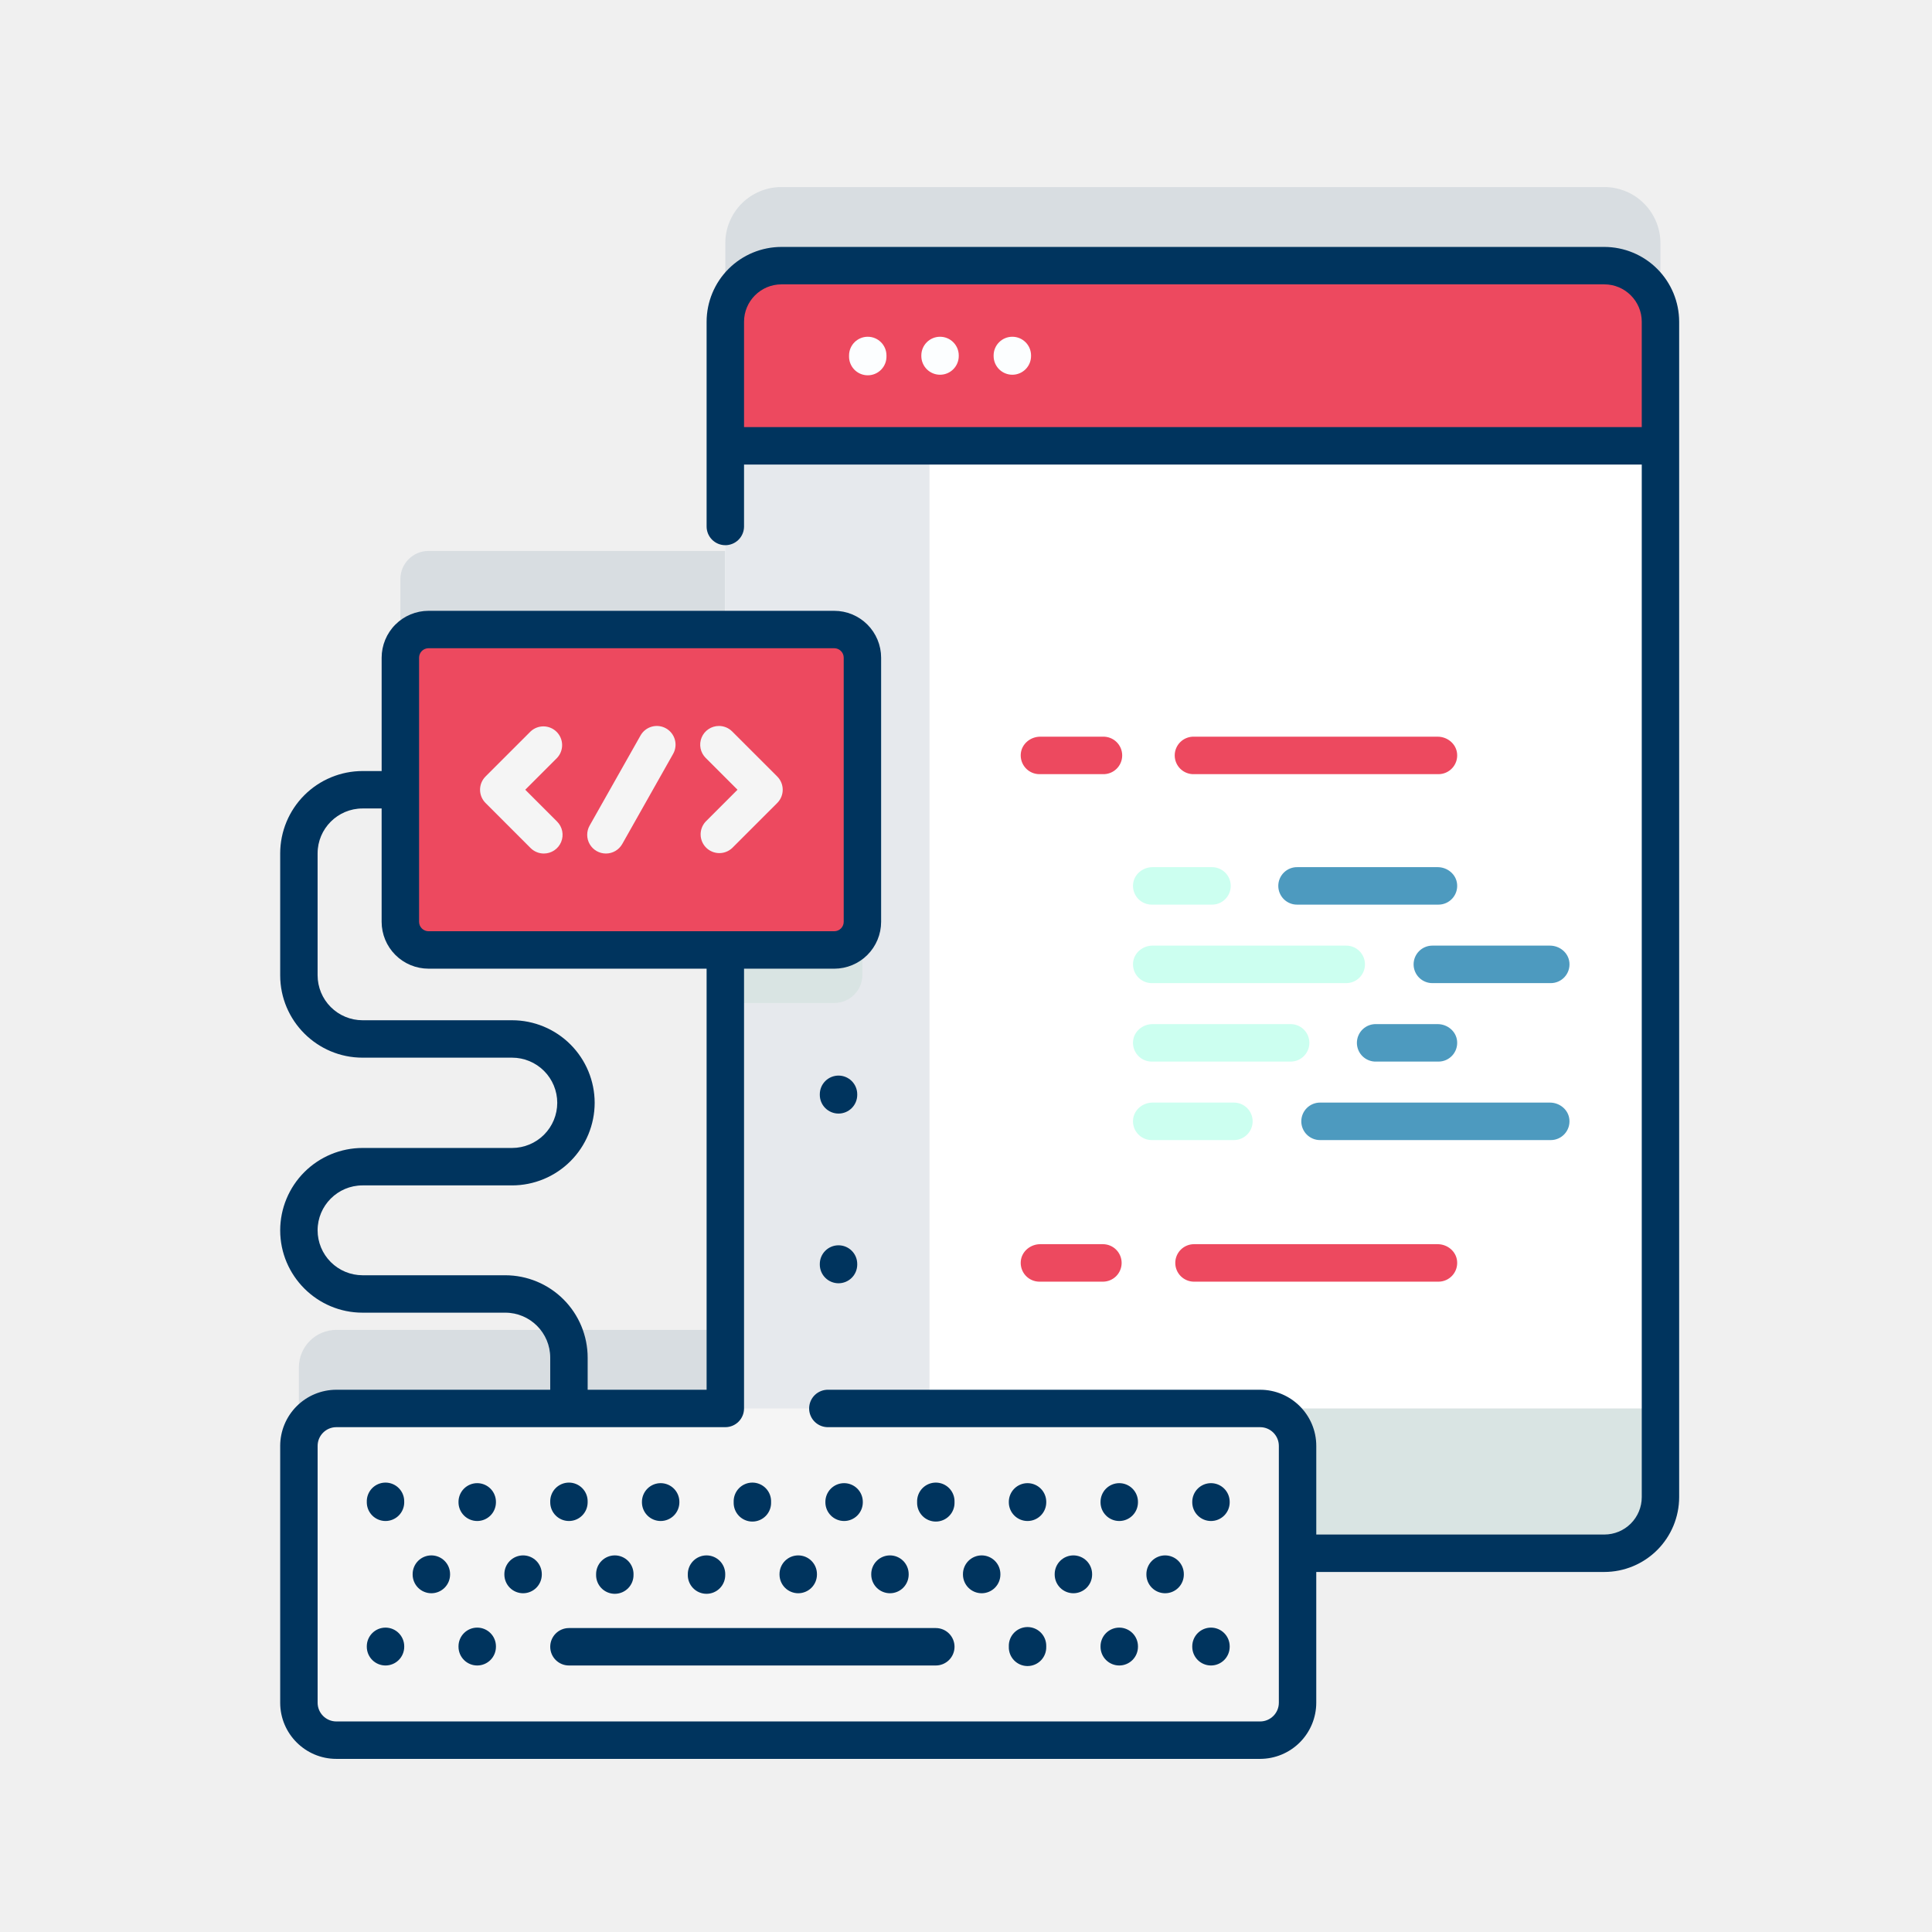
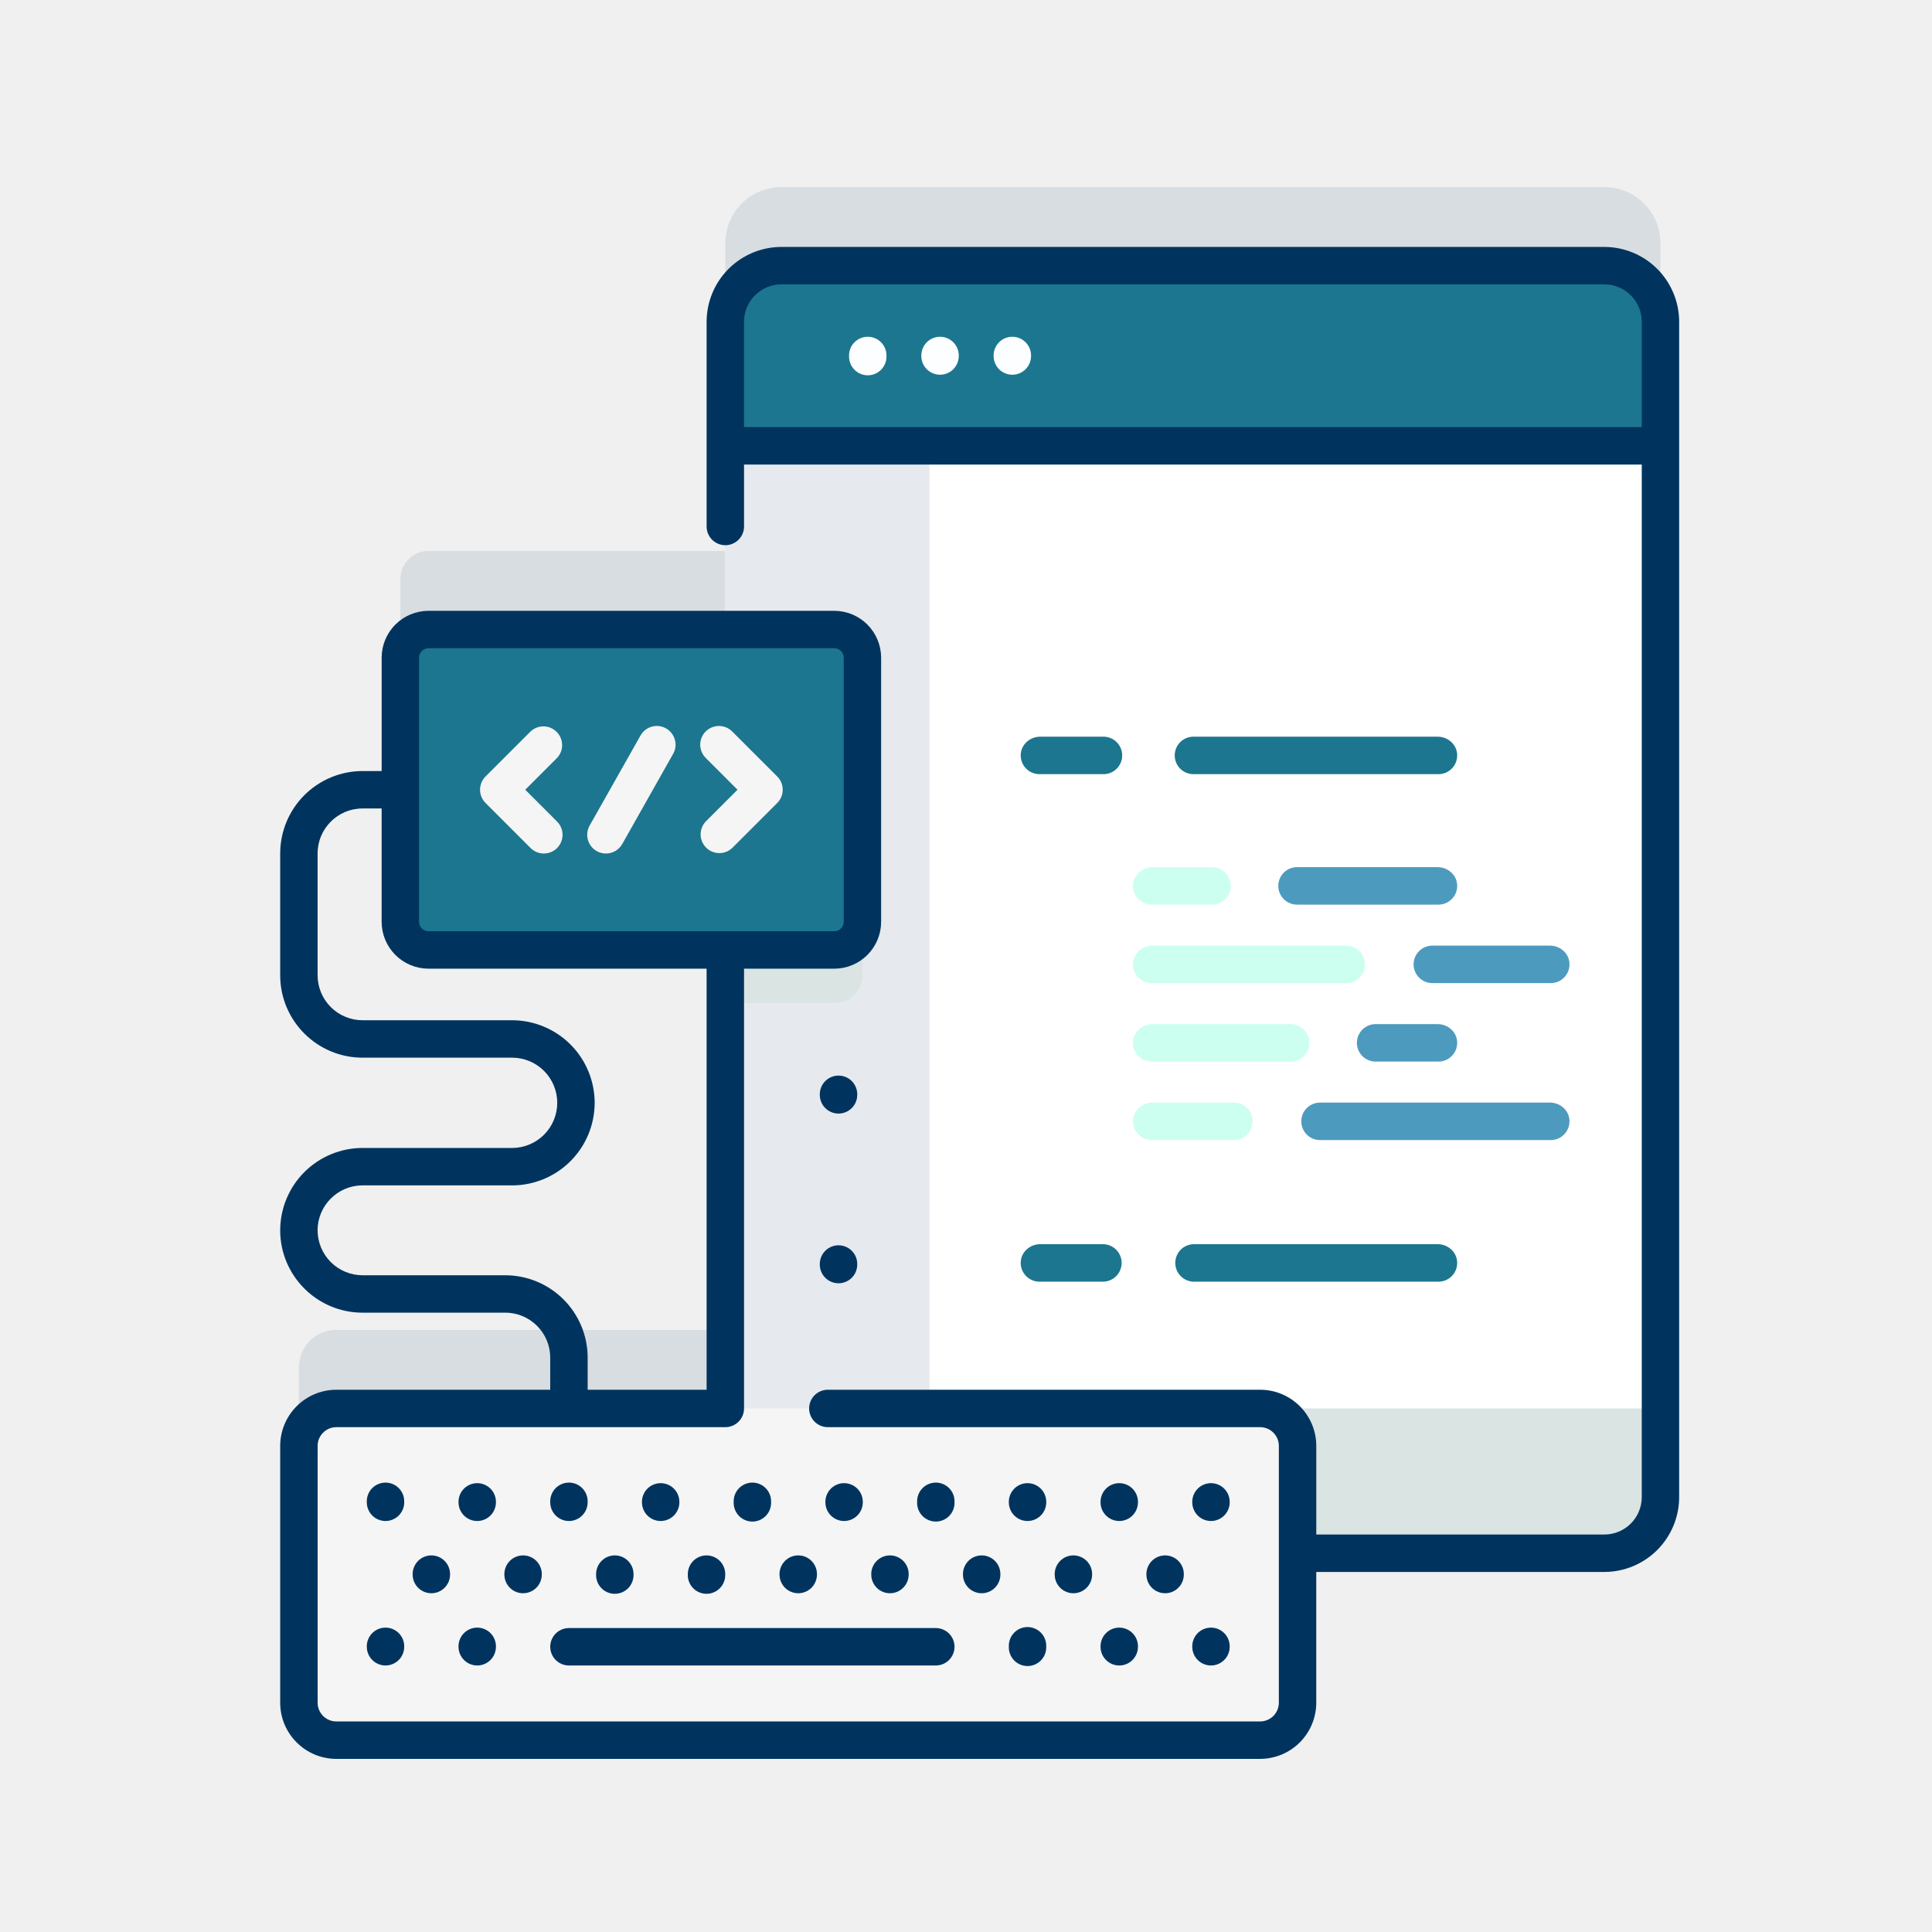
<svg xmlns="http://www.w3.org/2000/svg" width="639" height="639" viewBox="0 0 639 639" fill="none">
  <path opacity="0.1" d="M530.637 61.865H258.451C253.528 61.865 248.808 63.821 245.328 67.301C241.847 70.781 239.892 75.502 239.892 80.424V182.219H141.736C136.59 182.219 132.423 186.387 132.423 191.532V278.881C132.423 284.032 136.59 288.199 141.736 288.199H239.903V439.853H111.242C104.407 439.853 98.856 445.393 98.856 452.233V537.181C98.856 544.016 104.402 549.561 111.242 549.561H416.778C423.613 549.561 429.158 544.021 429.158 537.181V487.745H530.626C533.063 487.745 535.476 487.265 537.728 486.332C539.979 485.399 542.025 484.032 543.749 482.309C545.472 480.586 546.839 478.54 547.772 476.288C548.704 474.037 549.184 471.623 549.184 469.186V80.424C549.183 75.502 547.227 70.783 543.747 67.303C540.267 63.822 535.547 61.867 530.626 61.865H530.637Z" fill="#00345E" />
  <path d="M549.19 106.419V495.175C549.19 500.097 547.235 504.818 543.754 508.298C540.274 511.779 535.553 513.734 530.631 513.734H258.45C253.528 513.734 248.808 511.779 245.327 508.298C241.847 504.818 239.892 500.097 239.892 495.175V106.419C239.892 101.497 241.847 96.776 245.327 93.296C248.808 89.815 253.528 87.86 258.45 87.86H530.631C535.553 87.86 540.274 89.815 543.754 93.296C547.235 96.776 549.19 101.497 549.19 106.419Z" fill="white" />
  <path d="M239.897 465.842V495.175C239.899 500.096 241.854 504.816 245.334 508.296C248.815 511.776 253.534 513.732 258.456 513.734H530.631C533.068 513.734 535.481 513.254 537.733 512.321C539.985 511.388 542.031 510.021 543.754 508.298C545.477 506.575 546.844 504.529 547.777 502.277C548.71 500.025 549.19 497.612 549.19 495.175V465.836H239.897V465.842Z" fill="#D9E4E3" />
  <path d="M307.426 87.86V513.734H258.45C253.529 513.733 248.809 511.777 245.329 508.297C241.849 504.817 239.893 500.097 239.892 495.175V106.413C239.896 101.493 241.853 96.775 245.332 93.295C248.812 89.816 253.53 87.859 258.45 87.855H307.426V87.86Z" fill="#E6E9ED" />
  <path d="M285.233 235.063V322.417C285.233 327.557 281.077 331.73 275.926 331.73H239.892V225.739H275.92C281.077 225.739 285.233 229.912 285.233 235.063Z" fill="#D9E4E3" />
-   <path d="M549.19 147.459V106.419C549.19 101.497 547.235 96.776 543.754 93.296C540.274 89.815 535.553 87.86 530.631 87.86H258.45C253.528 87.86 248.808 89.815 245.327 93.296C241.847 96.776 239.892 101.497 239.892 106.419V147.459H549.19Z" fill="#ED495F" />
+   <path d="M549.19 147.459V106.419C549.19 101.497 547.235 96.776 543.754 93.296C540.274 89.815 535.553 87.86 530.631 87.86H258.45C253.528 87.86 248.808 89.815 245.327 93.296C241.847 96.776 239.892 101.497 239.892 106.419V147.459H549.19Z" fill="#1C768F" />
  <path d="M400.681 286.806H381.2C377.96 286.806 375.071 289.174 374.76 292.396C374.675 293.258 374.772 294.127 375.044 294.949C375.316 295.771 375.756 296.527 376.338 297.168C376.919 297.809 377.629 298.321 378.42 298.672C379.211 299.022 380.067 299.203 380.933 299.203H400.675C401.505 299.228 402.331 299.086 403.105 298.786C403.879 298.485 404.584 298.033 405.18 297.455C405.775 296.877 406.249 296.185 406.572 295.421C406.895 294.656 407.062 293.835 407.062 293.005C407.062 292.175 406.895 291.353 406.572 290.589C406.249 289.825 405.775 289.133 405.18 288.555C404.584 287.977 403.879 287.524 403.105 287.224C402.331 286.924 401.505 286.782 400.675 286.806H400.681Z" fill="#CCFFF0" />
  <path d="M475.494 286.806H429.175C428.345 286.782 427.519 286.924 426.745 287.224C425.972 287.524 425.266 287.977 424.67 288.555C424.075 289.133 423.601 289.825 423.278 290.589C422.955 291.353 422.788 292.175 422.788 293.005C422.788 293.835 422.955 294.656 423.278 295.421C423.601 296.185 424.075 296.877 424.67 297.455C425.266 298.033 425.972 298.485 426.745 298.786C427.519 299.086 428.345 299.228 429.175 299.203H475.761C479.383 299.203 482.284 296.091 481.928 292.391C481.623 289.168 478.733 286.806 475.494 286.806Z" fill="#4D9ABF" />
  <path d="M445.255 312.76H381.2C377.96 312.76 375.071 315.127 374.765 318.35C374.68 319.212 374.776 320.081 375.047 320.903C375.318 321.725 375.758 322.482 376.339 323.123C376.92 323.765 377.629 324.278 378.42 324.629C379.211 324.98 380.067 325.162 380.933 325.162H445.255C446.9 325.162 448.477 324.509 449.64 323.346C450.803 322.183 451.456 320.606 451.456 318.961C451.456 317.317 450.803 315.739 449.64 314.577C448.477 313.414 446.9 312.76 445.255 312.76Z" fill="#CCFFF0" />
  <path d="M512.639 312.76H473.743C472.099 312.76 470.521 313.414 469.358 314.577C468.195 315.739 467.542 317.317 467.542 318.961C467.542 320.606 468.195 322.183 469.358 323.346C470.521 324.509 472.099 325.162 473.743 325.162H512.906C516.528 325.162 519.429 322.051 519.073 318.35C518.768 315.127 515.878 312.76 512.639 312.76Z" fill="#4D9ABF" />
  <path d="M426.68 338.72H381.2C377.96 338.72 375.071 341.087 374.76 344.31C374.675 345.171 374.772 346.041 375.044 346.863C375.316 347.685 375.756 348.44 376.338 349.081C376.919 349.723 377.629 350.235 378.42 350.585C379.211 350.936 380.067 351.117 380.933 351.117H426.68C427.509 351.142 428.336 351 429.109 350.699C429.883 350.399 430.589 349.946 431.184 349.368C431.78 348.79 432.253 348.099 432.577 347.334C432.9 346.57 433.067 345.748 433.067 344.918C433.067 344.088 432.9 343.267 432.577 342.503C432.253 341.738 431.78 341.046 431.184 340.468C430.589 339.89 429.883 339.438 429.109 339.137C428.336 338.837 427.509 338.695 426.68 338.72Z" fill="#CCFFF0" />
  <path d="M475.494 338.72H455.174C454.344 338.695 453.518 338.837 452.744 339.137C451.97 339.438 451.265 339.89 450.669 340.468C450.074 341.046 449.6 341.738 449.277 342.503C448.954 343.267 448.787 344.088 448.787 344.918C448.787 345.748 448.954 346.57 449.277 347.334C449.6 348.099 450.074 348.79 450.669 349.368C451.265 349.946 451.97 350.399 452.744 350.699C453.518 351 454.344 351.141 455.174 351.117H475.761C479.389 351.117 482.284 348.005 481.928 344.31C481.623 341.087 478.733 338.72 475.494 338.72ZM512.645 364.675H436.598C434.954 364.675 433.376 365.328 432.213 366.491C431.05 367.654 430.397 369.231 430.397 370.876C430.397 372.52 431.05 374.098 432.213 375.26C433.376 376.423 434.954 377.077 436.598 377.077H512.9C516.529 377.077 519.424 373.965 519.068 370.264C518.762 367.042 515.873 364.675 512.634 364.675H512.645Z" fill="#4D9ABF" />
  <path d="M408.104 364.674H381.2C377.96 364.674 375.071 367.041 374.76 370.264C374.674 371.126 374.77 371.996 375.042 372.818C375.313 373.641 375.754 374.397 376.336 375.039C376.917 375.681 377.627 376.194 378.418 376.544C379.21 376.895 380.067 377.076 380.933 377.076H408.104C409.749 377.076 411.326 376.423 412.489 375.26C413.652 374.097 414.305 372.52 414.305 370.875C414.305 369.23 413.652 367.653 412.489 366.49C411.326 365.327 409.749 364.674 408.104 364.674Z" fill="#CCFFF0" />
-   <path d="M364.769 243.654H344.06C340.82 243.654 337.931 246.021 337.625 249.244C337.541 250.105 337.638 250.974 337.909 251.796C338.18 252.617 338.621 253.372 339.202 254.014C339.783 254.655 340.491 255.167 341.282 255.518C342.073 255.869 342.928 256.05 343.793 256.051H364.775C365.604 256.076 366.43 255.934 367.204 255.633C367.978 255.333 368.683 254.88 369.279 254.302C369.875 253.724 370.348 253.033 370.671 252.268C370.995 251.504 371.161 250.682 371.161 249.852C371.161 249.022 370.995 248.201 370.671 247.437C370.348 246.672 369.875 245.981 369.279 245.402C368.683 244.824 367.978 244.372 367.204 244.072C366.43 243.771 365.604 243.629 364.775 243.654H364.769ZM475.494 243.654H394.919C394.089 243.629 393.263 243.771 392.489 244.072C391.716 244.372 391.01 244.824 390.414 245.402C389.819 245.981 389.345 246.672 389.022 247.437C388.699 248.201 388.532 249.022 388.532 249.852C388.532 250.682 388.699 251.504 389.022 252.268C389.345 253.033 389.819 253.724 390.414 254.302C391.01 254.88 391.716 255.333 392.489 255.633C393.263 255.934 394.089 256.076 394.919 256.051H475.761C479.383 256.051 482.284 252.939 481.928 249.244C481.623 246.021 478.733 243.654 475.494 243.654ZM364.769 411.506H344.06C340.82 411.506 337.931 413.873 337.625 417.095C337.54 417.957 337.636 418.827 337.907 419.649C338.178 420.471 338.618 421.227 339.199 421.869C339.78 422.51 340.489 423.023 341.28 423.374C342.072 423.726 342.928 423.907 343.793 423.908H364.775C366.419 423.908 367.997 423.254 369.159 422.091C370.322 420.929 370.976 419.351 370.976 417.707C370.976 416.062 370.322 414.485 369.159 413.322C367.997 412.159 366.419 411.506 364.775 411.506H364.769ZM475.494 411.506H394.919C393.274 411.506 391.697 412.159 390.534 413.322C389.371 414.485 388.718 416.062 388.718 417.707C388.718 419.351 389.371 420.929 390.534 422.091C391.697 423.254 393.274 423.908 394.919 423.908H475.761C479.383 423.908 482.284 420.796 481.928 417.095C481.623 413.873 478.733 411.506 475.494 411.506Z" fill="#ED495F" />
-   <path d="M275.926 314.195H141.73C136.585 314.195 132.418 310.027 132.418 304.882V217.528C132.418 212.382 136.585 208.209 141.73 208.209H275.92C281.071 208.209 285.239 212.382 285.239 217.528V304.876C285.239 310.027 281.071 314.195 275.926 314.195Z" fill="#ED495F" />
+   <path d="M364.769 243.654H344.06C340.82 243.654 337.931 246.021 337.625 249.244C337.541 250.105 337.638 250.974 337.909 251.796C338.18 252.617 338.621 253.372 339.202 254.014C339.783 254.655 340.491 255.167 341.282 255.518C342.073 255.869 342.928 256.05 343.793 256.051H364.775C365.604 256.076 366.43 255.934 367.204 255.633C367.978 255.333 368.683 254.88 369.279 254.302C369.875 253.724 370.348 253.033 370.671 252.268C370.995 251.504 371.161 250.682 371.161 249.852C371.161 249.022 370.995 248.201 370.671 247.437C370.348 246.672 369.875 245.981 369.279 245.402C368.683 244.824 367.978 244.372 367.204 244.072C366.43 243.771 365.604 243.629 364.775 243.654H364.769ZM475.494 243.654H394.919C394.089 243.629 393.263 243.771 392.489 244.072C391.716 244.372 391.01 244.824 390.414 245.402C389.819 245.981 389.345 246.672 389.022 247.437C388.699 248.201 388.532 249.022 388.532 249.852C388.532 250.682 388.699 251.504 389.022 252.268C389.345 253.033 389.819 253.724 390.414 254.302C391.01 254.88 391.716 255.333 392.489 255.633C393.263 255.934 394.089 256.076 394.919 256.051H475.761C479.383 256.051 482.284 252.939 481.928 249.244C481.623 246.021 478.733 243.654 475.494 243.654ZM364.769 411.506H344.06C340.82 411.506 337.931 413.873 337.625 417.095C337.54 417.957 337.636 418.827 337.907 419.649C338.178 420.471 338.618 421.227 339.199 421.869C339.78 422.51 340.489 423.023 341.28 423.374C342.072 423.726 342.928 423.907 343.793 423.908H364.775C366.419 423.908 367.997 423.254 369.159 422.091C370.322 420.929 370.976 419.351 370.976 417.707C370.976 416.062 370.322 414.485 369.159 413.322C367.997 412.159 366.419 411.506 364.775 411.506H364.769ZM475.494 411.506H394.919C393.274 411.506 391.697 412.159 390.534 413.322C389.371 414.485 388.718 416.062 388.718 417.707C388.718 419.351 389.371 420.929 390.534 422.091C391.697 423.254 393.274 423.908 394.919 423.908H475.761C479.383 423.908 482.284 420.796 481.928 417.095C481.623 413.873 478.733 411.506 475.494 411.506Z" fill="#1C768F" />
+   <path d="M275.926 314.195H141.73C136.585 314.195 132.418 310.027 132.418 304.882V217.528C132.418 212.382 136.585 208.209 141.73 208.209H275.92C281.071 208.209 285.239 212.382 285.239 217.528V304.876C285.239 310.027 281.071 314.195 275.926 314.195Z" fill="#1C768F" />
  <path d="M179.87 282.299C178.287 282.299 176.703 281.693 175.492 280.488L160.589 265.58C160.014 265.005 159.557 264.322 159.246 263.571C158.935 262.82 158.775 262.014 158.775 261.201C158.775 260.388 158.935 259.582 159.246 258.831C159.557 258.08 160.014 257.397 160.589 256.822L175.492 241.92C176.665 240.821 178.22 240.221 179.828 240.247C181.436 240.274 182.97 240.924 184.107 242.061C185.244 243.198 185.895 244.733 185.921 246.34C185.948 247.948 185.348 249.503 184.249 250.677L173.725 261.201L184.249 271.725C185.117 272.59 185.709 273.694 185.949 274.896C186.189 276.098 186.067 277.345 185.598 278.477C185.129 279.61 184.334 280.578 183.315 281.258C182.295 281.939 181.096 282.301 179.87 282.299ZM237.78 240.108C239.364 240.108 240.948 240.709 242.159 241.92L257.067 256.822C259.484 259.245 259.484 263.162 257.067 265.585L242.159 280.488C240.985 281.587 239.43 282.187 237.822 282.16C236.215 282.134 234.68 281.483 233.543 280.346C232.406 279.209 231.756 277.675 231.729 276.067C231.703 274.459 232.303 272.904 233.402 271.731L243.926 261.201L233.402 250.677C232.535 249.811 231.945 248.708 231.706 247.507C231.467 246.306 231.59 245.061 232.059 243.929C232.527 242.798 233.321 241.831 234.34 241.151C235.358 240.471 236.556 240.108 237.78 240.108ZM200.407 282.299C199.325 282.3 198.261 282.017 197.322 281.478C196.383 280.939 195.602 280.163 195.057 279.228C194.511 278.293 194.22 277.231 194.214 276.148C194.207 275.066 194.484 274.001 195.017 273.059L211.854 243.253C212.661 241.824 214.003 240.774 215.585 240.334C217.167 239.894 218.859 240.101 220.288 240.909C221.718 241.716 222.768 243.059 223.208 244.64C223.647 246.222 223.441 247.914 222.633 249.343L205.803 279.154C205.263 280.11 204.479 280.904 203.531 281.457C202.582 282.01 201.505 282.3 200.407 282.299ZM416.784 575.55H111.242C109.615 575.551 108.005 575.231 106.502 574.609C105 573.987 103.634 573.076 102.484 571.926C101.334 570.776 100.422 569.411 99.799 567.909C99.177 566.407 98.856 564.796 98.856 563.17V478.222C98.856 471.388 104.402 465.842 111.242 465.842H416.778C423.613 465.842 429.158 471.382 429.158 478.222V563.17C429.158 570.005 423.618 575.55 416.778 575.55H416.784Z" fill="#F5F5F5" />
  <path d="M287.005 111.38C283.588 111.38 280.821 114.153 280.821 117.57V117.753C280.796 118.581 280.938 119.406 281.238 120.178C281.537 120.951 281.989 121.655 282.566 122.25C283.143 122.844 283.833 123.317 284.597 123.64C285.36 123.962 286.18 124.129 287.008 124.129C287.837 124.129 288.657 123.962 289.42 123.64C290.183 123.317 290.873 122.844 291.45 122.25C292.027 121.655 292.479 120.951 292.779 120.178C293.078 119.406 293.22 118.581 293.195 117.753V117.57C293.195 114.153 290.428 111.38 287.005 111.38ZM310.915 111.38C307.498 111.38 304.725 114.153 304.725 117.57V117.753C304.725 119.395 305.377 120.969 306.538 122.13C307.699 123.291 309.273 123.943 310.915 123.943C312.557 123.943 314.131 123.291 315.292 122.13C316.453 120.969 317.105 119.395 317.105 117.753V117.57C317.105 114.153 314.332 111.38 310.915 111.38ZM334.825 111.38C331.407 111.38 328.635 114.153 328.635 117.57V117.753C328.635 119.395 329.287 120.969 330.448 122.13C331.609 123.291 333.183 123.943 334.825 123.943C336.466 123.943 338.041 123.291 339.202 122.13C340.363 120.969 341.015 119.395 341.015 117.753V117.57C341.015 114.153 338.242 111.38 334.825 111.38Z" fill="#FCFEFF" />
  <path d="M530.637 81.671H258.456C251.894 81.678 245.604 84.288 240.964 88.928C236.324 93.567 233.715 99.858 233.707 106.42V174.131C233.707 175.773 234.359 177.348 235.52 178.508C236.681 179.669 238.255 180.321 239.897 180.321C241.539 180.321 243.113 179.669 244.274 178.508C245.435 177.348 246.087 175.773 246.087 174.131V153.645H543.005V495.171C543.002 498.451 541.698 501.596 539.377 503.915C537.057 506.234 533.912 507.538 530.631 507.539H435.353V478.223C435.353 467.983 427.019 459.653 416.783 459.653H273.992C273.164 459.628 272.339 459.77 271.567 460.07C270.794 460.37 270.09 460.821 269.496 461.398C268.901 461.975 268.428 462.666 268.106 463.429C267.783 464.192 267.617 465.012 267.617 465.84C267.617 466.669 267.783 467.489 268.106 468.252C268.428 469.015 268.901 469.706 269.496 470.282C270.09 470.859 270.794 471.311 271.567 471.611C272.339 471.911 273.164 472.052 273.992 472.028H416.778C420.195 472.028 422.973 474.806 422.973 478.223V563.166C422.973 566.583 420.195 569.361 416.778 569.361H111.247C107.83 569.361 105.052 566.583 105.052 563.166V478.223C105.052 474.806 107.83 472.028 111.247 472.028H239.897C243.314 472.028 246.087 469.26 246.087 465.838V320.39H275.926C280.036 320.386 283.976 318.751 286.883 315.845C289.789 312.938 291.424 308.998 291.428 304.887V217.528C291.424 213.418 289.789 209.477 286.883 206.571C283.976 203.664 280.036 202.03 275.926 202.025H141.736C137.624 202.028 133.682 203.662 130.775 206.569C127.867 209.475 126.232 213.417 126.227 217.528V255.018H119.91C112.688 255.027 105.765 257.899 100.659 263.005C95.553 268.111 92.681 275.034 92.672 282.256V322.579C92.672 337.599 104.89 349.818 119.91 349.818H169.374C173.334 349.82 177.131 351.395 179.932 354.195C182.732 356.996 184.307 360.793 184.31 364.753C184.305 368.713 182.73 372.509 179.93 375.308C177.13 378.107 173.333 379.681 169.374 379.684H119.91C112.688 379.693 105.765 382.565 100.659 387.671C95.553 392.778 92.681 399.701 92.672 406.922C92.672 421.941 104.89 434.16 119.91 434.16H167.123C175.314 434.16 181.982 440.828 181.982 449.018V459.653H111.241C106.318 459.659 101.598 461.618 98.117 465.099C94.636 468.58 92.678 473.3 92.672 478.223V563.171C92.672 573.412 101.001 581.741 111.241 581.741H416.778C421.701 581.735 426.421 579.777 429.902 576.296C433.384 572.814 435.342 568.094 435.348 563.171V519.919H530.631C537.191 519.91 543.479 517.301 548.117 512.662C552.756 508.024 555.365 501.736 555.374 495.176V106.42C555.367 99.859 552.758 93.569 548.119 88.93C543.481 84.29 537.192 81.68 530.631 81.671H530.637ZM138.607 217.528C138.607 215.805 140.008 214.4 141.73 214.4H275.926C277.648 214.4 279.054 215.805 279.054 217.528V304.876C279.054 306.599 277.648 308.005 275.926 308.005H141.736C140.907 308.005 140.112 307.676 139.526 307.09C138.939 306.505 138.609 305.711 138.607 304.882V217.528ZM167.129 421.786H119.91C115.969 421.781 112.191 420.214 109.404 417.427C106.618 414.641 105.05 410.863 105.046 406.922C105.046 398.726 111.714 392.064 119.91 392.064H169.374C176.615 392.056 183.557 389.177 188.677 384.057C193.797 378.937 196.677 371.994 196.684 364.753C196.677 357.513 193.797 350.57 188.677 345.45C183.557 340.33 176.615 337.45 169.374 337.443H119.91C115.969 337.439 112.191 335.871 109.404 333.085C106.618 330.298 105.05 326.52 105.046 322.579V282.256C105.046 274.06 111.714 267.398 119.91 267.398H126.222V304.882C126.226 308.992 127.861 312.933 130.767 315.839C133.674 318.745 137.614 320.38 141.725 320.385H233.707V459.653H194.367V449.018C194.357 441.798 191.484 434.876 186.377 429.771C181.271 424.666 174.349 421.794 167.129 421.786ZM246.087 141.27V106.42C246.087 99.602 251.633 94.051 258.456 94.051H530.631C537.454 94.051 543.005 99.602 543.005 106.42V141.27H246.087Z" fill="#00345E" />
  <path d="M283.527 361.935C283.527 360.293 282.875 358.719 281.714 357.558C280.553 356.397 278.979 355.745 277.337 355.745C275.696 355.745 274.121 356.397 272.96 357.558C271.799 358.719 271.147 360.293 271.147 361.935V362.118C271.147 363.76 271.799 365.335 272.96 366.495C274.121 367.656 275.696 368.308 277.337 368.308C278.979 368.308 280.553 367.656 281.714 366.495C282.875 365.335 283.527 363.76 283.527 362.118V361.935ZM277.337 411.877C273.92 411.877 271.147 414.644 271.147 418.067V418.245C271.147 419.887 271.799 421.461 272.96 422.622C274.121 423.783 275.696 424.435 277.337 424.435C278.979 424.435 280.553 423.783 281.714 422.622C282.875 421.461 283.527 419.887 283.527 418.245V418.067C283.527 414.644 280.754 411.877 277.337 411.877ZM133.69 496.736C133.715 495.908 133.573 495.083 133.273 494.311C132.974 493.539 132.522 492.834 131.945 492.24C131.368 491.645 130.677 491.173 129.914 490.85C129.151 490.527 128.331 490.361 127.503 490.361C126.674 490.361 125.854 490.527 125.091 490.85C124.328 491.173 123.638 491.645 123.061 492.24C122.484 492.834 122.032 493.539 121.732 494.311C121.432 495.083 121.291 495.908 121.316 496.736V496.875C121.316 498.517 121.968 500.091 123.129 501.252C124.289 502.413 125.864 503.065 127.506 503.065C129.147 503.065 130.722 502.413 131.883 501.252C133.043 500.091 133.696 498.517 133.696 496.875V496.736H133.69ZM164.029 496.736C164.029 495.095 163.376 493.52 162.216 492.359C161.055 491.198 159.48 490.546 157.839 490.546C156.197 490.546 154.623 491.198 153.462 492.359C152.301 493.52 151.649 495.095 151.649 496.736V496.875C151.649 498.517 152.301 500.091 153.462 501.252C154.623 502.413 156.197 503.065 157.839 503.065C159.48 503.065 161.055 502.413 162.216 501.252C163.376 500.091 164.029 498.517 164.029 496.875V496.736ZM188.177 503.065C191.595 503.065 194.362 500.292 194.362 496.875V496.736C194.386 495.908 194.245 495.083 193.945 494.311C193.645 493.539 193.194 492.834 192.617 492.24C192.04 491.645 191.349 491.173 190.586 490.85C189.823 490.527 189.003 490.361 188.174 490.361C187.346 490.361 186.526 490.527 185.763 490.85C185 491.173 184.309 491.645 183.732 492.24C183.155 492.834 182.704 493.539 182.404 494.311C182.104 495.083 181.962 495.908 181.987 496.736V496.875C181.987 500.292 184.754 503.065 188.177 503.065ZM224.7 496.875V496.736C224.7 495.095 224.048 493.52 222.887 492.359C221.726 491.198 220.152 490.546 218.51 490.546C216.869 490.546 215.294 491.198 214.133 492.359C212.973 493.52 212.32 495.095 212.32 496.736V496.875C212.32 498.517 212.973 500.091 214.133 501.252C215.294 502.413 216.869 503.065 218.51 503.065C220.152 503.065 221.726 502.413 222.887 501.252C224.048 500.091 224.7 498.517 224.7 496.875ZM255.033 496.875V496.736C255.058 495.908 254.916 495.083 254.617 494.311C254.317 493.539 253.865 492.834 253.288 492.24C252.711 491.645 252.021 491.173 251.258 490.85C250.495 490.527 249.675 490.361 248.846 490.361C248.018 490.361 247.198 490.527 246.435 490.85C245.672 491.173 244.981 491.645 244.404 492.24C243.827 492.834 243.375 493.539 243.076 494.311C242.776 495.083 242.634 495.908 242.659 496.736V496.875C242.634 497.703 242.776 498.528 243.076 499.3C243.375 500.073 243.827 500.777 244.404 501.372C244.981 501.966 245.672 502.439 246.435 502.761C247.198 503.084 248.018 503.251 248.846 503.251C249.675 503.251 250.495 503.084 251.258 502.761C252.021 502.439 252.711 501.966 253.288 501.372C253.865 500.777 254.317 500.073 254.617 499.3C254.916 498.528 255.058 497.703 255.033 496.875ZM285.372 496.875V496.736C285.372 495.095 284.72 493.52 283.559 492.359C282.398 491.198 280.824 490.546 279.182 490.546C277.54 490.546 275.966 491.198 274.805 492.359C273.644 493.52 272.992 495.095 272.992 496.736V496.875C272.992 498.517 273.644 500.091 274.805 501.252C275.966 502.413 277.54 503.065 279.182 503.065C280.824 503.065 282.398 502.413 283.559 501.252C284.72 500.091 285.372 498.517 285.372 496.875ZM315.705 496.875V496.736C315.73 495.908 315.588 495.083 315.288 494.311C314.989 493.539 314.537 492.834 313.96 492.24C313.383 491.645 312.692 491.173 311.929 490.85C311.166 490.527 310.346 490.361 309.518 490.361C308.689 490.361 307.869 490.527 307.106 490.85C306.343 491.173 305.653 491.645 305.076 492.24C304.499 492.834 304.047 493.539 303.747 494.311C303.447 495.083 303.306 495.908 303.331 496.736V496.875C303.306 497.703 303.447 498.528 303.747 499.3C304.047 500.073 304.499 500.777 305.076 501.372C305.653 501.966 306.343 502.439 307.106 502.761C307.869 503.084 308.689 503.251 309.518 503.251C310.346 503.251 311.166 503.084 311.929 502.761C312.692 502.439 313.383 501.966 313.96 501.372C314.537 500.777 314.989 500.073 315.288 499.3C315.588 498.528 315.73 497.703 315.705 496.875ZM339.854 503.065C343.271 503.065 346.044 500.292 346.044 496.875V496.736C346.044 495.095 345.391 493.52 344.231 492.359C343.07 491.198 341.495 490.546 339.854 490.546C338.212 490.546 336.638 491.198 335.477 492.359C334.316 493.52 333.664 495.095 333.664 496.736V496.875C333.664 500.292 336.431 503.065 339.854 503.065ZM370.187 503.065C373.61 503.065 376.377 500.292 376.377 496.875V496.736C376.377 495.923 376.217 495.118 375.905 494.367C375.594 493.616 375.138 492.934 374.564 492.359C373.989 491.785 373.306 491.329 372.555 491.017C371.804 490.706 371 490.546 370.187 490.546C369.374 490.546 368.569 490.706 367.818 491.017C367.067 491.329 366.385 491.785 365.81 492.359C365.235 492.934 364.779 493.616 364.468 494.367C364.157 495.118 363.997 495.923 363.997 496.736V496.875C363.997 500.292 366.775 503.065 370.187 503.065ZM400.525 503.065C403.943 503.065 406.715 500.292 406.715 496.875V496.736C406.715 495.095 406.063 493.52 404.902 492.359C403.741 491.198 402.167 490.546 400.525 490.546C398.884 490.546 397.309 491.198 396.148 492.359C394.987 493.52 394.335 495.095 394.335 496.736V496.875C394.335 500.292 397.108 503.065 400.525 503.065ZM136.479 520.629V520.768C136.479 522.41 137.132 523.984 138.292 525.145C139.453 526.306 141.028 526.958 142.669 526.958C144.311 526.958 145.885 526.306 147.046 525.145C148.207 523.984 148.859 522.41 148.859 520.768V520.629C148.859 518.988 148.207 517.413 147.046 516.252C145.885 515.092 144.311 514.439 142.669 514.439C141.028 514.439 139.453 515.092 138.292 516.252C137.132 517.413 136.479 518.988 136.479 520.629ZM166.818 520.629V520.768C166.818 522.41 167.47 523.984 168.631 525.145C169.792 526.306 171.366 526.958 173.008 526.958C174.65 526.958 176.224 526.306 177.385 525.145C178.546 523.984 179.198 522.41 179.198 520.768V520.629C179.198 518.988 178.546 517.413 177.385 516.252C176.224 515.092 174.65 514.439 173.008 514.439C171.366 514.439 169.792 515.092 168.631 516.252C167.47 517.413 166.818 518.988 166.818 520.629ZM209.537 520.768V520.629C209.537 518.988 208.884 517.413 207.724 516.252C206.563 515.092 204.988 514.439 203.347 514.439C201.705 514.439 200.13 515.092 198.97 516.252C197.809 517.413 197.157 518.988 197.157 520.629V520.768C197.132 521.596 197.273 522.421 197.573 523.193C197.873 523.966 198.325 524.67 198.902 525.265C199.479 525.859 200.169 526.332 200.932 526.655C201.695 526.977 202.515 527.144 203.344 527.144C204.172 527.144 204.992 526.977 205.755 526.655C206.518 526.332 207.209 525.859 207.786 525.265C208.363 524.67 208.815 523.966 209.114 523.193C209.414 522.421 209.556 521.596 209.531 520.768H209.537ZM239.87 520.768V520.629C239.87 518.988 239.217 517.413 238.057 516.252C236.896 515.092 235.321 514.439 233.68 514.439C232.038 514.439 230.464 515.092 229.303 516.252C228.142 517.413 227.49 518.988 227.49 520.629V520.768C227.465 521.596 227.607 522.421 227.906 523.193C228.206 523.966 228.658 524.67 229.235 525.265C229.812 525.859 230.502 526.332 231.265 526.655C232.028 526.977 232.848 527.144 233.677 527.144C234.505 527.144 235.325 526.977 236.088 526.655C236.851 526.332 237.542 525.859 238.119 525.265C238.696 524.67 239.148 523.966 239.447 523.193C239.747 522.421 239.889 521.596 239.864 520.768H239.87ZM264.013 514.439C260.595 514.439 257.823 517.206 257.823 520.629V520.768C257.823 522.41 258.475 523.984 259.636 525.145C260.797 526.306 262.371 526.958 264.013 526.958C265.654 526.958 267.229 526.306 268.39 525.145C269.55 523.984 270.203 522.41 270.203 520.768V520.629C270.203 517.206 267.43 514.439 264.013 514.439ZM300.541 520.768V520.629C300.541 518.988 299.889 517.413 298.728 516.252C297.567 515.092 295.993 514.439 294.351 514.439C292.71 514.439 291.135 515.092 289.974 516.252C288.813 517.413 288.161 518.988 288.161 520.629V520.768C288.161 522.41 288.813 523.984 289.974 525.145C291.135 526.306 292.71 526.958 294.351 526.958C295.993 526.958 297.567 526.306 298.728 525.145C299.889 523.984 300.541 522.41 300.541 520.768ZM330.874 520.768V520.629C330.874 518.988 330.222 517.413 329.061 516.252C327.9 515.092 326.326 514.439 324.684 514.439C323.043 514.439 321.468 515.092 320.307 516.252C319.147 517.413 318.494 518.988 318.494 520.629V520.768C318.494 522.41 319.147 523.984 320.307 525.145C321.468 526.306 323.043 526.958 324.684 526.958C326.326 526.958 327.9 526.306 329.061 525.145C330.222 523.984 330.874 522.41 330.874 520.768ZM361.213 520.768V520.629C361.213 518.988 360.561 517.413 359.4 516.252C358.239 515.092 356.665 514.439 355.023 514.439C353.381 514.439 351.807 515.092 350.646 516.252C349.485 517.413 348.833 518.988 348.833 520.629V520.768C348.833 522.41 349.485 523.984 350.646 525.145C351.807 526.306 353.381 526.958 355.023 526.958C356.665 526.958 358.239 526.306 359.4 525.145C360.561 523.984 361.213 522.41 361.213 520.768ZM391.546 520.768V520.629C391.546 519.816 391.386 519.012 391.075 518.261C390.764 517.51 390.308 516.827 389.733 516.252C389.158 515.678 388.476 515.222 387.725 514.911C386.974 514.599 386.169 514.439 385.356 514.439C384.543 514.439 383.738 514.599 382.987 514.911C382.236 515.222 381.554 515.678 380.979 516.252C380.404 516.827 379.948 517.51 379.637 518.261C379.326 519.012 379.166 519.816 379.166 520.629V520.768C379.166 521.581 379.326 522.386 379.637 523.137C379.948 523.888 380.404 524.57 380.979 525.145C381.554 525.72 382.236 526.176 382.987 526.487C383.738 526.798 384.543 526.958 385.356 526.958C386.169 526.958 386.974 526.798 387.725 526.487C388.476 526.176 389.158 525.72 389.733 525.145C390.308 524.57 390.764 523.888 391.075 523.137C391.386 522.386 391.546 521.581 391.546 520.768ZM127.506 538.327C124.088 538.327 121.316 541.1 121.316 544.517V544.661C121.316 546.303 121.968 547.877 123.129 549.038C124.289 550.199 125.864 550.851 127.506 550.851C129.147 550.851 130.722 550.199 131.883 549.038C133.043 547.877 133.696 546.303 133.696 544.661V544.517C133.696 541.1 130.917 538.327 127.506 538.327ZM157.839 538.327C154.421 538.327 151.649 541.1 151.649 544.517V544.661C151.649 546.303 152.301 547.877 153.462 549.038C154.623 550.199 156.197 550.851 157.839 550.851C159.48 550.851 161.055 550.199 162.216 549.038C163.376 547.877 164.029 546.303 164.029 544.661V544.517C164.029 541.1 161.256 538.327 157.839 538.327ZM181.987 544.661C181.987 548.079 184.754 550.851 188.177 550.851H309.515C311.157 550.851 312.731 550.199 313.892 549.038C315.053 547.877 315.705 546.303 315.705 544.661C315.705 543.02 315.053 541.445 313.892 540.284C312.731 539.123 311.157 538.471 309.515 538.471H188.177C184.76 538.471 181.987 541.238 181.987 544.661ZM333.664 544.661C333.639 545.489 333.781 546.314 334.08 547.086C334.38 547.859 334.832 548.563 335.409 549.158C335.986 549.752 336.676 550.225 337.439 550.548C338.202 550.87 339.022 551.037 339.851 551.037C340.679 551.037 341.499 550.87 342.262 550.548C343.025 550.225 343.716 549.752 344.293 549.158C344.87 548.563 345.322 547.859 345.621 547.086C345.921 546.314 346.063 545.489 346.038 544.661V544.517C346.063 543.689 345.921 542.864 345.621 542.092C345.322 541.319 344.87 540.615 344.293 540.02C343.716 539.426 343.025 538.953 342.262 538.63C341.499 538.308 340.679 538.141 339.851 538.141C339.022 538.141 338.202 538.308 337.439 538.63C336.676 538.953 335.986 539.426 335.409 540.02C334.832 540.615 334.38 541.319 334.08 542.092C333.781 542.864 333.639 543.689 333.664 544.517V544.661ZM363.997 544.661C363.997 546.303 364.649 547.877 365.81 549.038C366.971 550.199 368.545 550.851 370.187 550.851C371.828 550.851 373.403 550.199 374.564 549.038C375.724 547.877 376.377 546.303 376.377 544.661V544.517C376.377 542.875 375.724 541.301 374.564 540.14C373.403 538.979 371.828 538.327 370.187 538.327C368.545 538.327 366.971 538.979 365.81 540.14C364.649 541.301 363.997 542.875 363.997 544.517V544.661ZM394.335 544.661C394.335 546.303 394.987 547.877 396.148 549.038C397.309 550.199 398.884 550.851 400.525 550.851C402.167 550.851 403.741 550.199 404.902 549.038C406.063 547.877 406.715 546.303 406.715 544.661V544.517C406.715 542.875 406.063 541.301 404.902 540.14C403.741 538.979 402.167 538.327 400.525 538.327C398.884 538.327 397.309 538.979 396.148 540.14C394.987 541.301 394.335 542.875 394.335 544.517V544.661Z" fill="#00345E" />
</svg>
